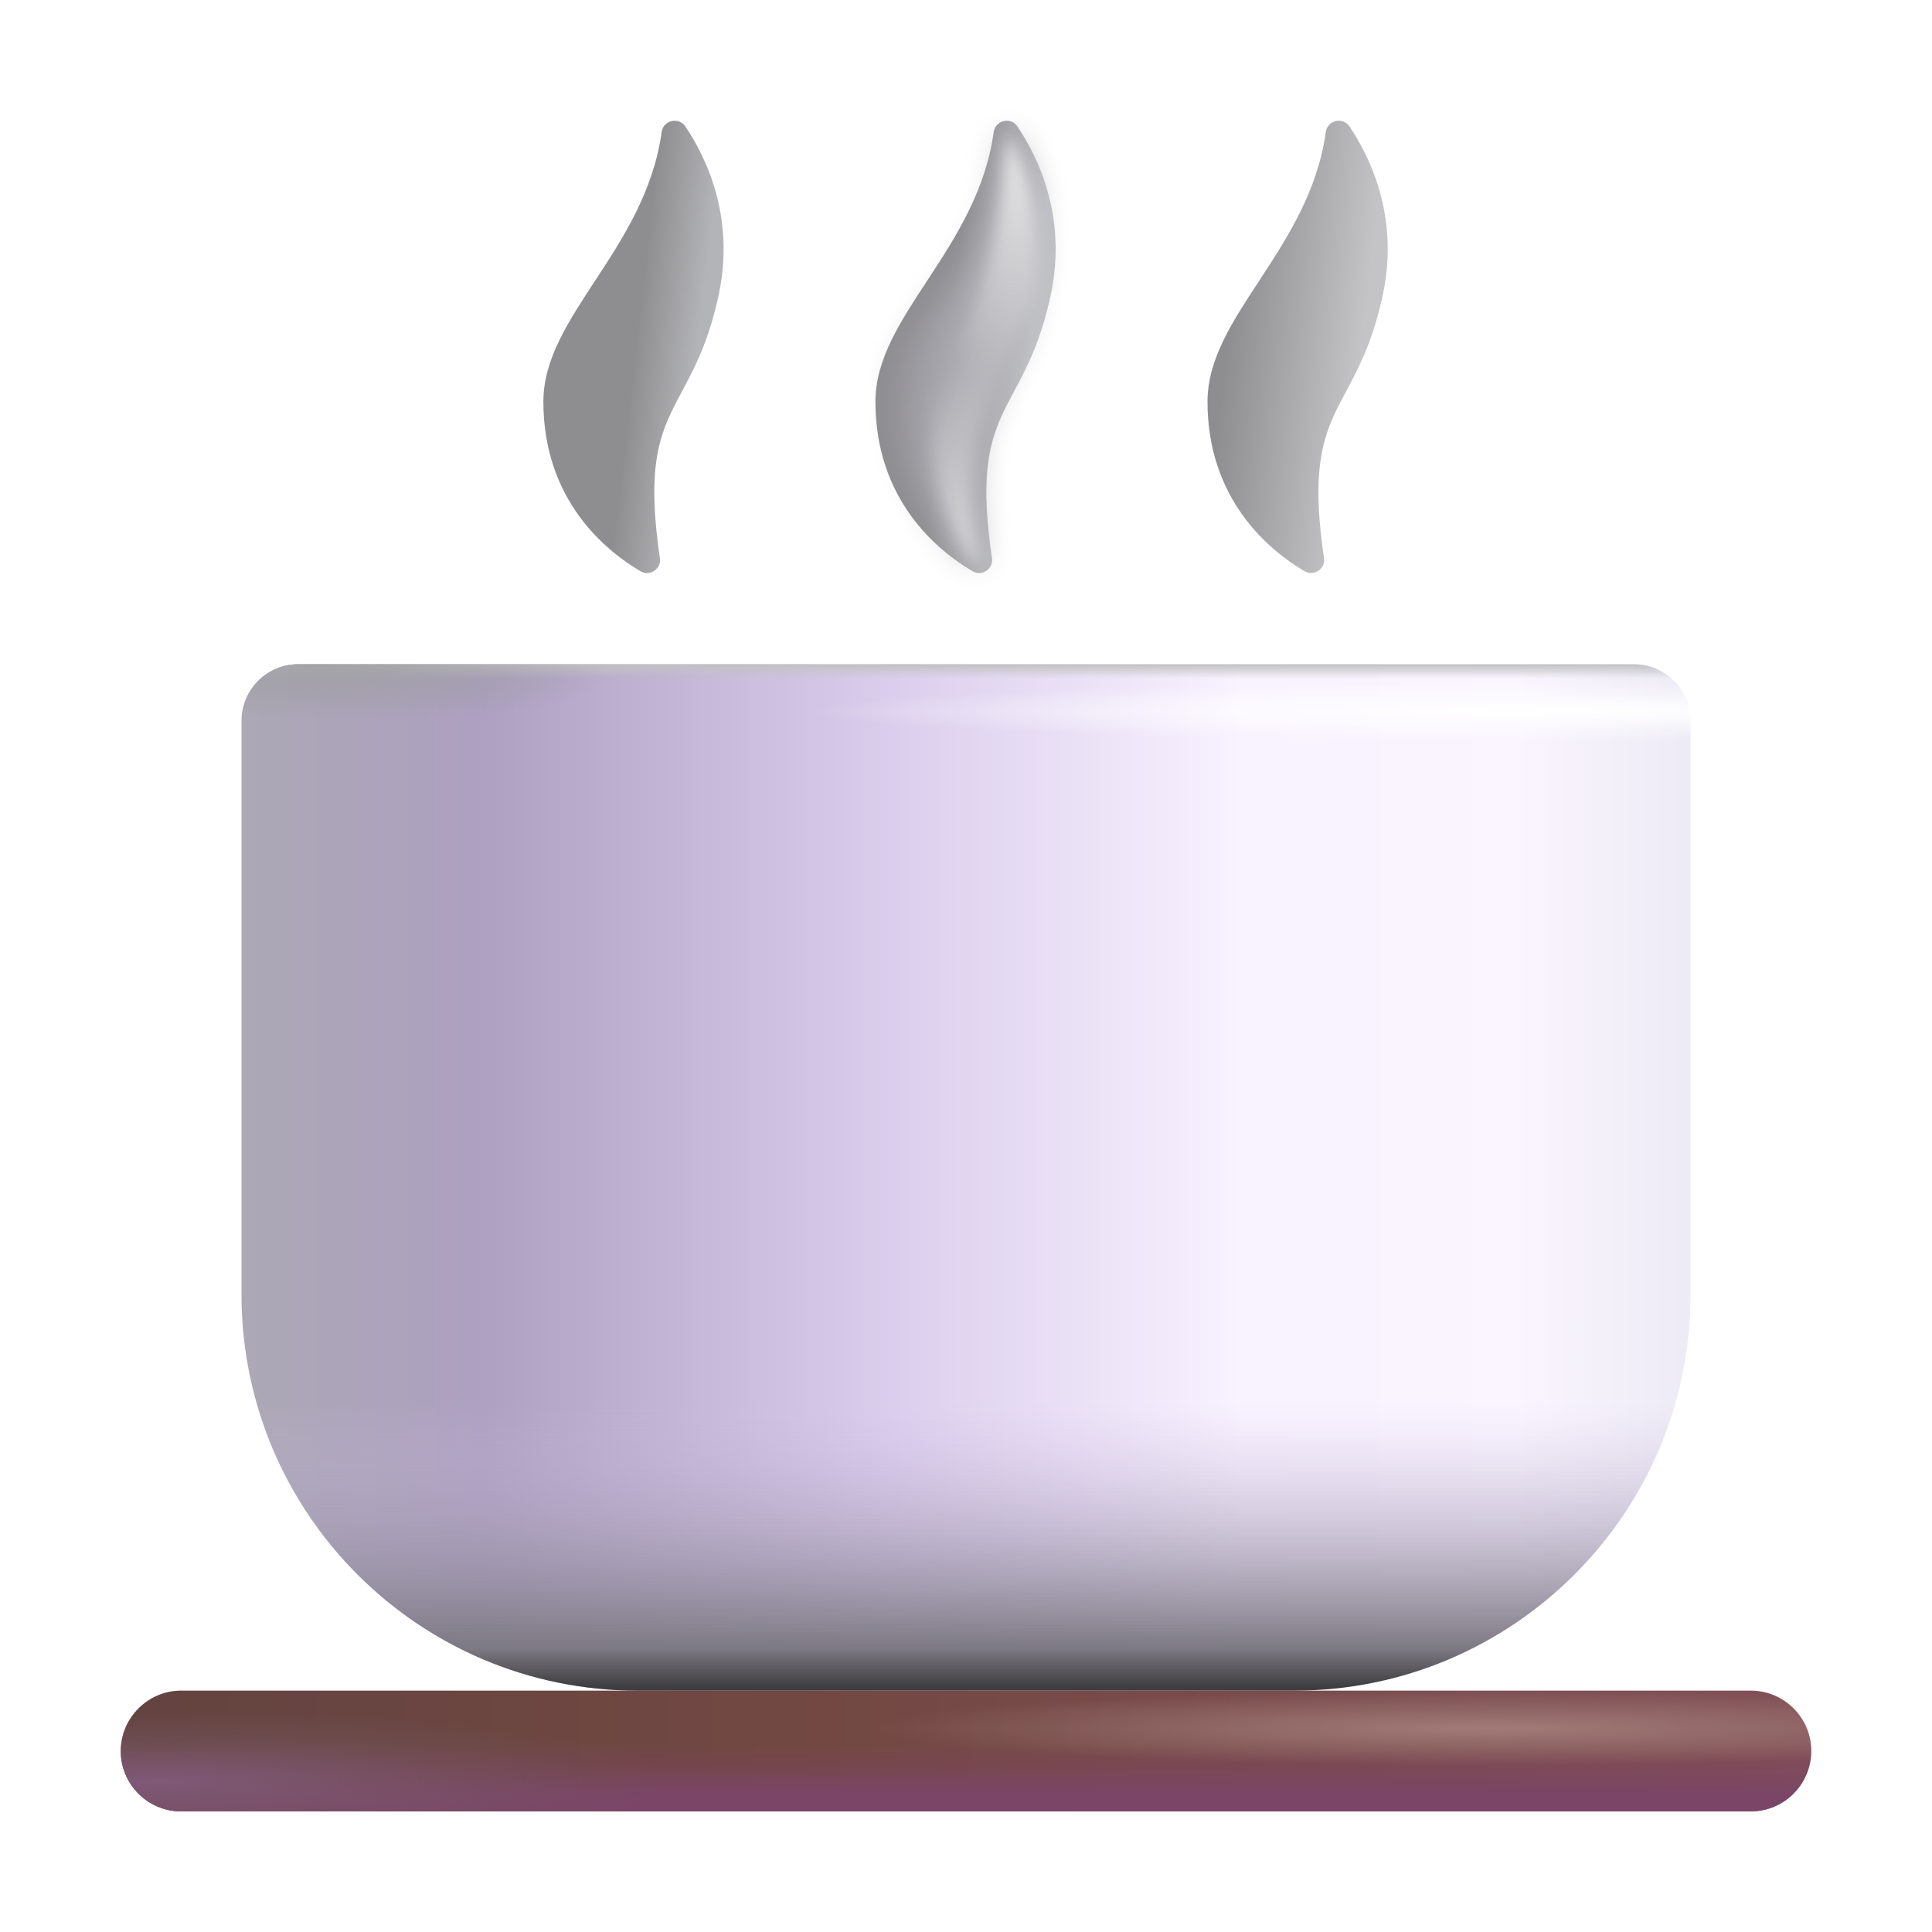
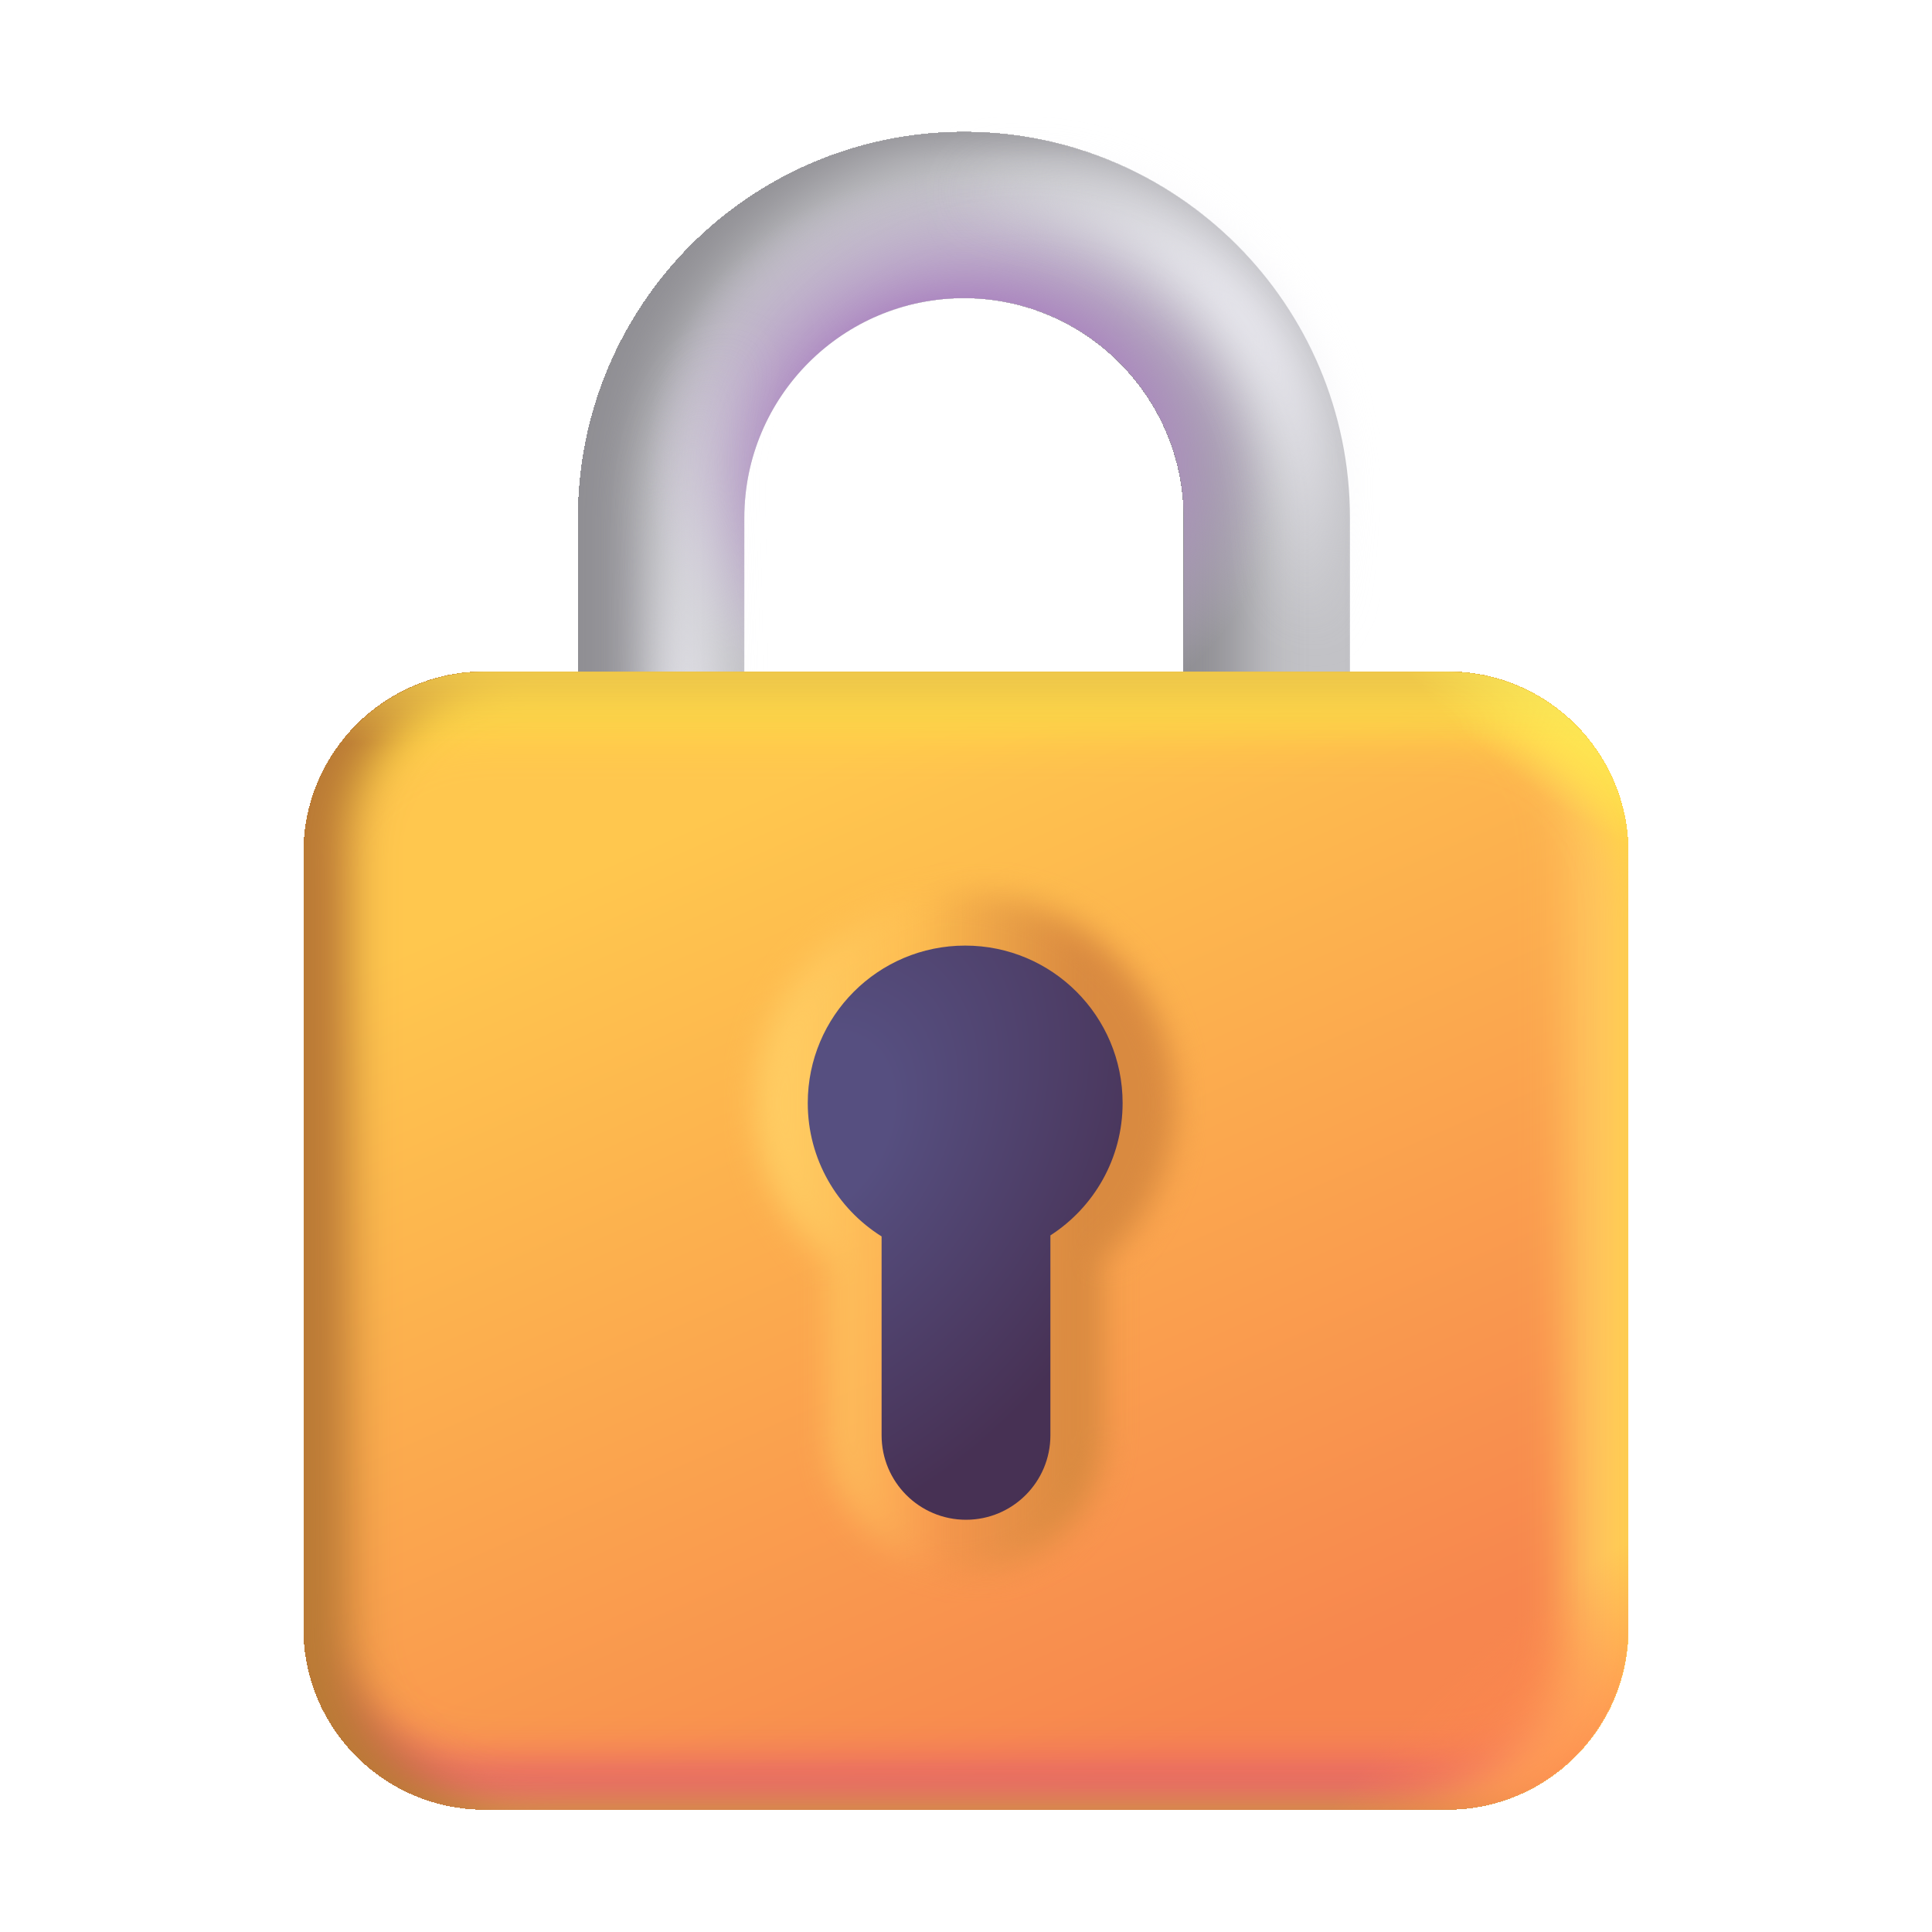
<svg xmlns="http://www.w3.org/2000/svg" width="32" height="32" viewBox="0 0 32 32" fill="none">
-   <path d="M21.44 28.002H10.56C6.94 28.002 4 25.062 4 21.442V11.942C4 11.422 4.42 11.002 4.94 11.002H27.06C27.58 11.002 28 11.422 28 11.942V21.442C28 25.062 25.06 28.002 21.44 28.002Z" fill="url(#paint0_linear_715_14725)" />
-   <path d="M21.44 28.002H10.56C6.94 28.002 4 25.062 4 21.442V11.942C4 11.422 4.42 11.002 4.94 11.002H27.06C27.58 11.002 28 11.422 28 11.942V21.442C28 25.062 25.06 28.002 21.44 28.002Z" fill="url(#paint1_linear_715_14725)" />
-   <path d="M21.44 28.002H10.56C6.94 28.002 4 25.062 4 21.442V11.942C4 11.422 4.42 11.002 4.94 11.002H27.06C27.58 11.002 28 11.422 28 11.942V21.442C28 25.062 25.06 28.002 21.44 28.002Z" fill="url(#paint2_linear_715_14725)" />
-   <path d="M21.44 28.002H10.56C6.94 28.002 4 25.062 4 21.442V11.942C4 11.422 4.42 11.002 4.94 11.002H27.06C27.58 11.002 28 11.422 28 11.942V21.442C28 25.062 25.06 28.002 21.44 28.002Z" fill="url(#paint3_radial_715_14725)" />
-   <path d="M21.44 28.002H10.56C6.94 28.002 4 25.062 4 21.442V11.942C4 11.422 4.42 11.002 4.94 11.002H27.06C27.58 11.002 28 11.422 28 11.942V21.442C28 25.062 25.06 28.002 21.44 28.002Z" fill="url(#paint4_radial_715_14725)" />
-   <path d="M29 28.002H3C2.45 28.002 2 28.452 2 29.002C2 29.552 2.45 30.002 3 30.002H29C29.55 30.002 30 29.552 30 29.002C30 28.452 29.55 28.002 29 28.002Z" fill="url(#paint5_linear_715_14725)" />
-   <path d="M29 28.002H3C2.45 28.002 2 28.452 2 29.002C2 29.552 2.45 30.002 3 30.002H29C29.55 30.002 30 29.552 30 29.002C30 28.452 29.55 28.002 29 28.002Z" fill="url(#paint6_linear_715_14725)" />
-   <path d="M29 28.002H3C2.45 28.002 2 28.452 2 29.002C2 29.552 2.45 30.002 3 30.002H29C29.55 30.002 30 29.552 30 29.002C30 28.452 29.55 28.002 29 28.002Z" fill="url(#paint7_radial_715_14725)" />
-   <path d="M29 28.002H3C2.45 28.002 2 28.452 2 29.002C2 29.552 2.45 30.002 3 30.002H29C29.55 30.002 30 29.552 30 29.002C30 28.452 29.55 28.002 29 28.002Z" fill="url(#paint8_radial_715_14725)" />
-   <path d="M16.43 9.242C16.46 9.422 16.26 9.552 16.11 9.462C15.53 9.122 14.5 8.282 14.5 6.652C14.5 5.232 16.19 4.132 16.46 2.182C16.49 1.992 16.74 1.932 16.85 2.092C17.22 2.642 17.7 3.662 17.38 4.992C16.93 6.922 16.05 6.682 16.43 9.242Z" fill="url(#paint9_linear_715_14725)" />
-   <path d="M10.93 9.242C10.96 9.422 10.76 9.552 10.61 9.462C10.03 9.122 9 8.282 9 6.652C9 5.232 10.69 4.132 10.96 2.182C10.99 1.992 11.24 1.932 11.35 2.092C11.72 2.642 12.2 3.662 11.88 4.992C11.43 6.922 10.55 6.682 10.93 9.242Z" fill="url(#paint10_linear_715_14725)" />
-   <g filter="url(#filter0_f_715_14725)">
-     <path d="M16.258 9.133C16.272 9.313 16.129 9.332 16.057 9.242C15.777 8.902 14.916 8.13 14.916 6.5C14.916 5.08 16.611 4.598 16.611 2.406C16.626 2.216 16.794 2.242 16.869 2.406C17.104 2.914 17.281 3.272 17.127 4.602C16.91 6.532 15.799 6.594 16.258 9.133Z" fill="url(#paint11_linear_715_14725)" />
+   <g filter="url(#filter0_i_912_11273)">
+     <path d="M10.953 14.141V8.578C10.953 5.808 13.199 3.562 15.969 3.562C18.739 3.562 20.984 5.808 20.984 8.578V14.141" stroke="#C2C2C6" stroke-width="2.75" />
  </g>
-   <g filter="url(#filter1_f_715_14725)">
-     <path d="M16.214 9.281C16.242 9.636 15.315 8.25 15.456 6.984C15.597 5.719 16.468 5.469 16.683 2.211C17.097 2.961 17.236 3.702 17.167 4.633C17.098 5.563 15.653 6.773 16.214 9.281Z" fill="url(#paint12_radial_715_14725)" />
-     <path d="M16.214 9.281C16.242 9.636 15.315 8.25 15.456 6.984C15.597 5.719 16.468 5.469 16.683 2.211C17.097 2.961 17.236 3.702 17.167 4.633C17.098 5.563 15.653 6.773 16.214 9.281Z" fill="url(#paint13_radial_715_14725)" />
+   <path d="M10.953 14.141V8.578C10.953 5.808 13.199 3.562 15.969 3.562C18.739 3.562 20.984 5.808 20.984 8.578V14.141" stroke="url(#paint0_radial_912_11273)" stroke-width="2.75" />
+   <g filter="url(#filter1_f_912_11273)">
+     <path d="M11.344 14.141V8.381C11.344 5.513 13.638 3.188 16.469 3.188C19.299 3.188 21.594 5.513 21.594 8.381V14.141" stroke="url(#paint1_radial_912_11273)" />
+     <path d="M11.344 14.141V8.381C11.344 5.513 13.638 3.188 16.469 3.188C19.299 3.188 21.594 5.513 21.594 8.381V14.141" stroke="url(#paint2_radial_912_11273)" />
  </g>
-   <path d="M21.93 9.242C21.96 9.422 21.76 9.552 21.61 9.462C21.03 9.122 20 8.282 20 6.652C20 5.232 21.69 4.132 21.96 2.182C21.99 1.992 22.24 1.932 22.35 2.092C22.72 2.642 23.2 3.662 22.88 4.992C22.43 6.922 21.55 6.682 21.93 9.242Z" fill="url(#paint14_linear_715_14725)" />
+   <g filter="url(#filter2_iiii_912_11273)">
+     <rect x="5.031" y="11.125" width="21.938" height="18.844" rx="3" fill="url(#paint3_linear_912_11273)" />
+   </g>
+   <rect x="5.031" y="11.125" width="21.938" height="18.844" rx="3" fill="url(#paint4_radial_912_11273)" />
+   <rect x="5.031" y="11.125" width="21.938" height="18.844" rx="3" fill="url(#paint5_linear_912_11273)" />
+   <rect x="5.031" y="11.125" width="21.938" height="18.844" rx="3" fill="url(#paint6_radial_912_11273)" />
+   <g filter="url(#filter3_f_912_11273)">
+     <path d="M17.398 20.462C18.118 19.998 18.594 19.189 18.594 18.27C18.594 16.829 17.426 15.662 15.986 15.662C14.546 15.662 13.379 16.829 13.379 18.27C13.379 19.201 13.867 20.018 14.602 20.479V23.773C14.602 24.546 15.228 25.172 16 25.172C16.772 25.172 17.398 24.546 17.398 23.773V20.462Z" stroke="url(#paint7_linear_912_11273)" stroke-width="1.75" />
+     <path d="M17.398 20.462C18.118 19.998 18.594 19.189 18.594 18.27C18.594 16.829 17.426 15.662 15.986 15.662C14.546 15.662 13.379 16.829 13.379 18.27C13.379 19.201 13.867 20.018 14.602 20.479V23.773C14.602 24.546 15.228 25.172 16 25.172C16.772 25.172 17.398 24.546 17.398 23.773V20.462Z" stroke="url(#paint8_linear_912_11273)" stroke-width="1.75" />
+   </g>
+   <path d="M17.398 20.462C18.118 19.998 18.594 19.189 18.594 18.27C18.594 16.829 17.426 15.662 15.986 15.662C14.546 15.662 13.379 16.829 13.379 18.27C13.379 19.201 13.867 20.018 14.602 20.479V23.773C14.602 24.546 15.228 25.172 16 25.172C16.772 25.172 17.398 24.546 17.398 23.773V20.462Z" fill="url(#paint9_radial_912_11273)" />
  <defs>
-     <filter id="filter0_f_715_14725" x="14.416" y="1.773" width="3.27" height="8.021" filterUnits="userSpaceOnUse" color-interpolation-filters="sRGB">
+     <filter id="filter0_i_912_11273" x="9.578" y="2.188" width="13.781" height="11.953" filterUnits="userSpaceOnUse" color-interpolation-filters="sRGB">
      <feFlood flood-opacity="0" result="BackgroundImageFix" />
      <feBlend mode="normal" in="SourceGraphic" in2="BackgroundImageFix" result="shape" />
-       <feGaussianBlur stdDeviation="0.25" result="effect1_foregroundBlur_715_14725" />
+       <feColorMatrix in="SourceAlpha" type="matrix" values="0 0 0 0 0 0 0 0 0 0 0 0 0 0 0 0 0 0 127 0" result="hardAlpha" />
+       <feOffset dx="1" />
+       <feGaussianBlur stdDeviation="0.5" />
+       <feComposite in2="hardAlpha" operator="arithmetic" k2="-1" k3="1" />
+       <feColorMatrix type="matrix" values="0 0 0 0 0.561 0 0 0 0 0.557 0 0 0 0 0.576 0 0 0 1 0" />
+       <feBlend mode="normal" in2="shape" result="effect1_innerShadow_912_11273" />
    </filter>
-     <filter id="filter1_f_715_14725" x="15.191" y="1.961" width="2.242" height="7.627" filterUnits="userSpaceOnUse" color-interpolation-filters="sRGB">
+     <filter id="filter1_f_912_11273" x="10.094" y="1.938" width="12.75" height="12.953" filterUnits="userSpaceOnUse" color-interpolation-filters="sRGB">
      <feFlood flood-opacity="0" result="BackgroundImageFix" />
      <feBlend mode="normal" in="SourceGraphic" in2="BackgroundImageFix" result="shape" />
-       <feGaussianBlur stdDeviation="0.125" result="effect1_foregroundBlur_715_14725" />
+       <feGaussianBlur stdDeviation="0.375" result="effect1_foregroundBlur_912_11273" />
    </filter>
-     <linearGradient id="paint0_linear_715_14725" x1="3.5" y1="19.502" x2="28.312" y2="19.502" gradientUnits="userSpaceOnUse">
-       <stop stop-color="#ACA9B3" />
-       <stop offset="0.181" stop-color="#ADA0C1" />
-       <stop offset="0.456" stop-color="#DBCEED" />
-       <stop offset="0.688" stop-color="#F9F2FF" />
-       <stop offset="0.872" stop-color="#FAF5FF" />
-       <stop offset="0.995" stop-color="#ECEAF4" />
+     <filter id="filter2_iiii_912_11273" x="4.281" y="10.375" width="23.438" height="20.344" filterUnits="userSpaceOnUse" color-interpolation-filters="sRGB">
+       <feFlood flood-opacity="0" result="BackgroundImageFix" />
+       <feBlend mode="normal" in="SourceGraphic" in2="BackgroundImageFix" result="shape" />
+       <feColorMatrix in="SourceAlpha" type="matrix" values="0 0 0 0 0 0 0 0 0 0 0 0 0 0 0 0 0 0 127 0" result="hardAlpha" />
+       <feOffset dy="-0.75" />
+       <feGaussianBlur stdDeviation="0.375" />
+       <feComposite in2="hardAlpha" operator="arithmetic" k2="-1" k3="1" />
+       <feColorMatrix type="matrix" values="0 0 0 0 0.898 0 0 0 0 0.365 0 0 0 0 0.424 0 0 0 1 0" />
+       <feBlend mode="normal" in2="shape" result="effect1_innerShadow_912_11273" />
+       <feColorMatrix in="SourceAlpha" type="matrix" values="0 0 0 0 0 0 0 0 0 0 0 0 0 0 0 0 0 0 127 0" result="hardAlpha" />
+       <feOffset dx="-1" />
+       <feGaussianBlur stdDeviation="0.375" />
+       <feComposite in2="hardAlpha" operator="arithmetic" k2="-1" k3="1" />
+       <feColorMatrix type="matrix" values="0 0 0 0 1 0 0 0 0 0.773 0 0 0 0 0.365 0 0 0 1 0" />
+       <feBlend mode="normal" in2="effect1_innerShadow_912_11273" result="effect2_innerShadow_912_11273" />
+       <feColorMatrix in="SourceAlpha" type="matrix" values="0 0 0 0 0 0 0 0 0 0 0 0 0 0 0 0 0 0 127 0" result="hardAlpha" />
+       <feOffset dy="1" />
+       <feGaussianBlur stdDeviation="0.375" />
+       <feComposite in2="hardAlpha" operator="arithmetic" k2="-1" k3="1" />
+       <feColorMatrix type="matrix" values="0 0 0 0 1 0 0 0 0 0.843 0 0 0 0 0.267 0 0 0 1 0" />
+       <feBlend mode="normal" in2="effect2_innerShadow_912_11273" result="effect3_innerShadow_912_11273" />
+       <feColorMatrix in="SourceAlpha" type="matrix" values="0 0 0 0 0 0 0 0 0 0 0 0 0 0 0 0 0 0 127 0" result="hardAlpha" />
+       <feOffset dx="0.75" />
+       <feGaussianBlur stdDeviation="0.375" />
+       <feComposite in2="hardAlpha" operator="arithmetic" k2="-1" k3="1" />
+       <feColorMatrix type="matrix" values="0 0 0 0 0.729 0 0 0 0 0.478 0 0 0 0 0.208 0 0 0 1 0" />
+       <feBlend mode="normal" in2="effect3_innerShadow_912_11273" result="effect4_innerShadow_912_11273" />
+     </filter>
+     <filter id="filter3_f_912_11273" x="12.004" y="14.287" width="7.965" height="12.26" filterUnits="userSpaceOnUse" color-interpolation-filters="sRGB">
+       <feFlood flood-opacity="0" result="BackgroundImageFix" />
+       <feBlend mode="normal" in="SourceGraphic" in2="BackgroundImageFix" result="shape" />
+       <feGaussianBlur stdDeviation="0.25" result="effect1_foregroundBlur_912_11273" />
+     </filter>
+     <radialGradient id="paint0_radial_912_11273" cx="0" cy="0" r="1" gradientUnits="userSpaceOnUse" gradientTransform="translate(15.9687 7.65625) rotate(-90) scale(4.84375 5.28858)">
+       <stop offset="0.531" stop-color="#AB83C0" />
+       <stop offset="1" stop-color="#CBBBDC" stop-opacity="0" />
+     </radialGradient>
+     <radialGradient id="paint1_radial_912_11273" cx="0" cy="0" r="1" gradientUnits="userSpaceOnUse" gradientTransform="translate(21.8993 4.59375) rotate(136.74) scale(5.24397 7.20331)">
+       <stop offset="0.216" stop-color="#EDECF3" />
+       <stop offset="1" stop-color="#EDECF3" stop-opacity="0" />
+     </radialGradient>
+     <radialGradient id="paint2_radial_912_11273" cx="0" cy="0" r="1" gradientUnits="userSpaceOnUse" gradientTransform="translate(12.5505 12.6562) rotate(-90) scale(7.125 5.16319)">
+       <stop stop-color="#EDECF3" />
+       <stop offset="1" stop-color="#EDECF3" stop-opacity="0" />
+     </radialGradient>
+     <linearGradient id="paint3_linear_912_11273" x1="10.156" y1="14.188" x2="17.094" y2="29.969" gradientUnits="userSpaceOnUse">
+       <stop stop-color="#FFC74E" />
+       <stop offset="1" stop-color="#F7864E" />
    </linearGradient>
-     <linearGradient id="paint1_linear_715_14725" x1="16" y1="21.938" x2="16" y2="30.5" gradientUnits="userSpaceOnUse">
-       <stop offset="0.153" stop-color="#D0BEE6" stop-opacity="0" />
-       <stop offset="0.628" stop-color="#7C7982" />
-       <stop offset="0.701" stop-color="#3E3D40" />
+     <radialGradient id="paint4_radial_912_11273" cx="0" cy="0" r="1" gradientUnits="userSpaceOnUse" gradientTransform="translate(26.4063 29.9687) rotate(-132.274) scale(3.25195 7.57598)">
+       <stop stop-color="#FF8650" />
+       <stop offset="1" stop-color="#FF8650" stop-opacity="0" />
+     </radialGradient>
+     <linearGradient id="paint5_linear_912_11273" x1="16" y1="10.812" x2="16" y2="12.312" gradientUnits="userSpaceOnUse">
+       <stop stop-color="#F3D04E" />
+       <stop offset="1" stop-color="#F3D04E" stop-opacity="0" />
    </linearGradient>
-     <linearGradient id="paint2_linear_715_14725" x1="16" y1="11.002" x2="16" y2="28.002" gradientUnits="userSpaceOnUse">
-       <stop stop-color="#C1C2C3" />
-       <stop offset="0.014" stop-color="#C4C4C4" stop-opacity="0" />
+     <radialGradient id="paint6_radial_912_11273" cx="0" cy="0" r="1" gradientUnits="userSpaceOnUse" gradientTransform="translate(26.6562 11.125) rotate(126.254) scale(2.32513 5.25171)">
+       <stop stop-color="#FFF760" />
+       <stop offset="1" stop-color="#FFF760" stop-opacity="0" />
+     </radialGradient>
+     <linearGradient id="paint7_linear_912_11273" x1="19.125" y1="21.75" x2="15.25" y2="21.75" gradientUnits="userSpaceOnUse">
+       <stop offset="0.331" stop-color="#D98A40" />
+       <stop offset="1" stop-color="#D98A40" stop-opacity="0" />
    </linearGradient>
-     <radialGradient id="paint3_radial_715_14725" cx="0" cy="0" r="1" gradientUnits="userSpaceOnUse" gradientTransform="translate(5.3125 11.0022) rotate(91.9797) scale(0.904592 4.81537)">
-       <stop stop-color="#A3A3A7" />
-       <stop offset="1" stop-color="#99989E" stop-opacity="0" />
+     <linearGradient id="paint8_linear_912_11273" x1="12.875" y1="20.812" x2="15.594" y2="20.812" gradientUnits="userSpaceOnUse">
+       <stop stop-color="#FFCD63" />
+       <stop offset="1" stop-color="#FFCD63" stop-opacity="0" />
+     </linearGradient>
+     <radialGradient id="paint9_radial_912_11273" cx="0" cy="0" r="1" gradientUnits="userSpaceOnUse" gradientTransform="translate(13.3789 18.6875) rotate(34.0609) scale(5.69121 7.82719)">
+       <stop offset="0.217" stop-color="#564F80" />
+       <stop offset="1" stop-color="#473154" />
    </radialGradient>
-     <radialGradient id="paint4_radial_715_14725" cx="0" cy="0" r="1" gradientUnits="userSpaceOnUse" gradientTransform="translate(26.375 11.7812) rotate(90) scale(0.484375 13)">
-       <stop stop-color="white" />
-       <stop offset="1" stop-color="white" stop-opacity="0" />
-     </radialGradient>
-     <linearGradient id="paint5_linear_715_14725" x1="2" y1="30.002" x2="30" y2="30.002" gradientUnits="userSpaceOnUse">
-       <stop stop-color="#634340" />
-       <stop offset="0.388" stop-color="#724842" />
-       <stop offset="1" stop-color="#825057" />
-     </linearGradient>
-     <linearGradient id="paint6_linear_715_14725" x1="16" y1="28.002" x2="16" y2="30.002" gradientUnits="userSpaceOnUse">
-       <stop offset="0.436" stop-color="#7B4359" stop-opacity="0" />
-       <stop offset="0.874" stop-color="#7B4568" />
-     </linearGradient>
-     <radialGradient id="paint7_radial_715_14725" cx="0" cy="0" r="1" gradientUnits="userSpaceOnUse" gradientTransform="translate(24.6875 28.625) rotate(90) scale(0.625 10.25)">
-       <stop stop-color="#A17C77" />
-       <stop offset="1" stop-color="#9F7A76" stop-opacity="0" />
-     </radialGradient>
-     <radialGradient id="paint8_radial_715_14725" cx="0" cy="0" r="1" gradientUnits="userSpaceOnUse" gradientTransform="translate(2.625 29.5) rotate(90) scale(1.1875 8.4906)">
-       <stop stop-color="#7F5977" />
-       <stop offset="1" stop-color="#72575A" stop-opacity="0" />
-     </radialGradient>
-     <linearGradient id="paint9_linear_715_14725" x1="17.312" y1="6.031" x2="14.812" y2="5.746" gradientUnits="userSpaceOnUse">
-       <stop offset="0.11" stop-color="#C0C1C5" />
-       <stop offset="0.653" stop-color="#8E8D90" />
-     </linearGradient>
-     <linearGradient id="paint10_linear_715_14725" x1="11.812" y1="6.031" x2="9.312" y2="5.746" gradientUnits="userSpaceOnUse">
-       <stop offset="0.11" stop-color="#B3B4B7" />
-       <stop offset="0.524" stop-color="#8E8D90" />
-     </linearGradient>
-     <linearGradient id="paint11_linear_715_14725" x1="16.775" y1="6.359" x2="14.916" y2="6.031" gradientUnits="userSpaceOnUse">
-       <stop stop-color="#BBBBC1" />
-       <stop offset="1" stop-color="#9A98A0" />
-     </linearGradient>
-     <radialGradient id="paint12_radial_715_14725" cx="0" cy="0" r="1" gradientUnits="userSpaceOnUse" gradientTransform="translate(16.7997 2.59375) rotate(90) scale(3.75 3.08036)">
-       <stop stop-color="#E5E5E5" />
-       <stop offset="1" stop-color="#E5E5E5" stop-opacity="0" />
-     </radialGradient>
-     <radialGradient id="paint13_radial_715_14725" cx="0" cy="0" r="1" gradientUnits="userSpaceOnUse" gradientTransform="translate(16.6747 10.2188) rotate(-75.7956) scale(4.58469 3.766)">
-       <stop stop-color="#E5E5E5" />
-       <stop offset="1" stop-color="#E5E5E5" stop-opacity="0" />
-     </radialGradient>
-     <linearGradient id="paint14_linear_715_14725" x1="22.812" y1="6.031" x2="20.312" y2="5.746" gradientUnits="userSpaceOnUse">
-       <stop offset="0.11" stop-color="#C4C4C6" />
-       <stop offset="1" stop-color="#8E8D90" />
-     </linearGradient>
  </defs>
</svg>
